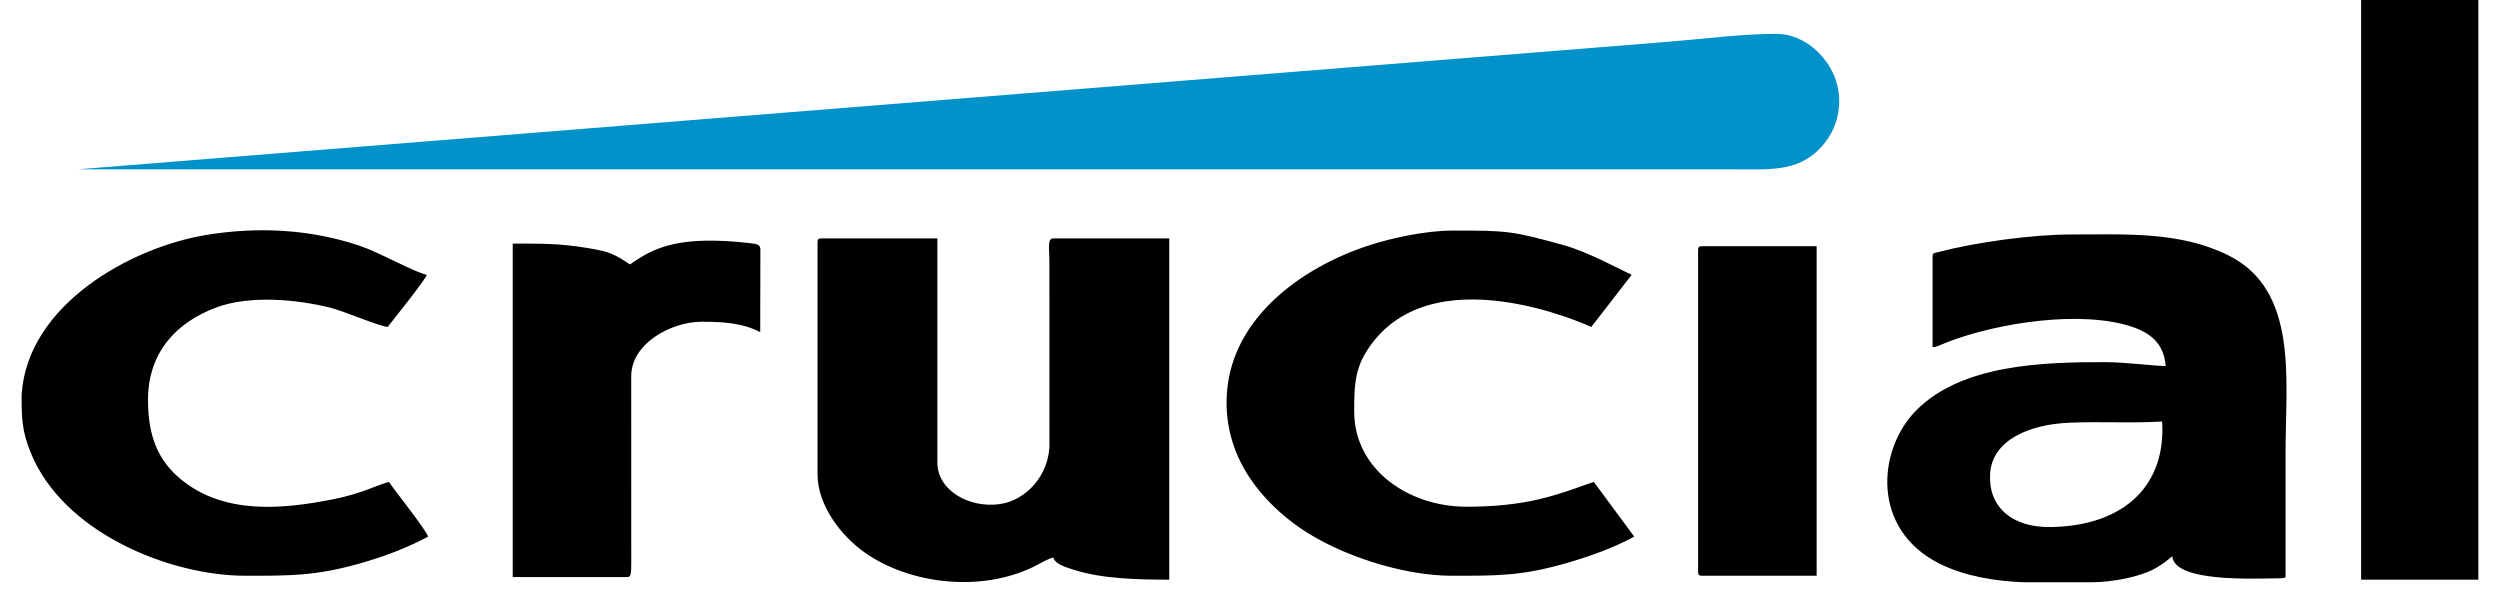
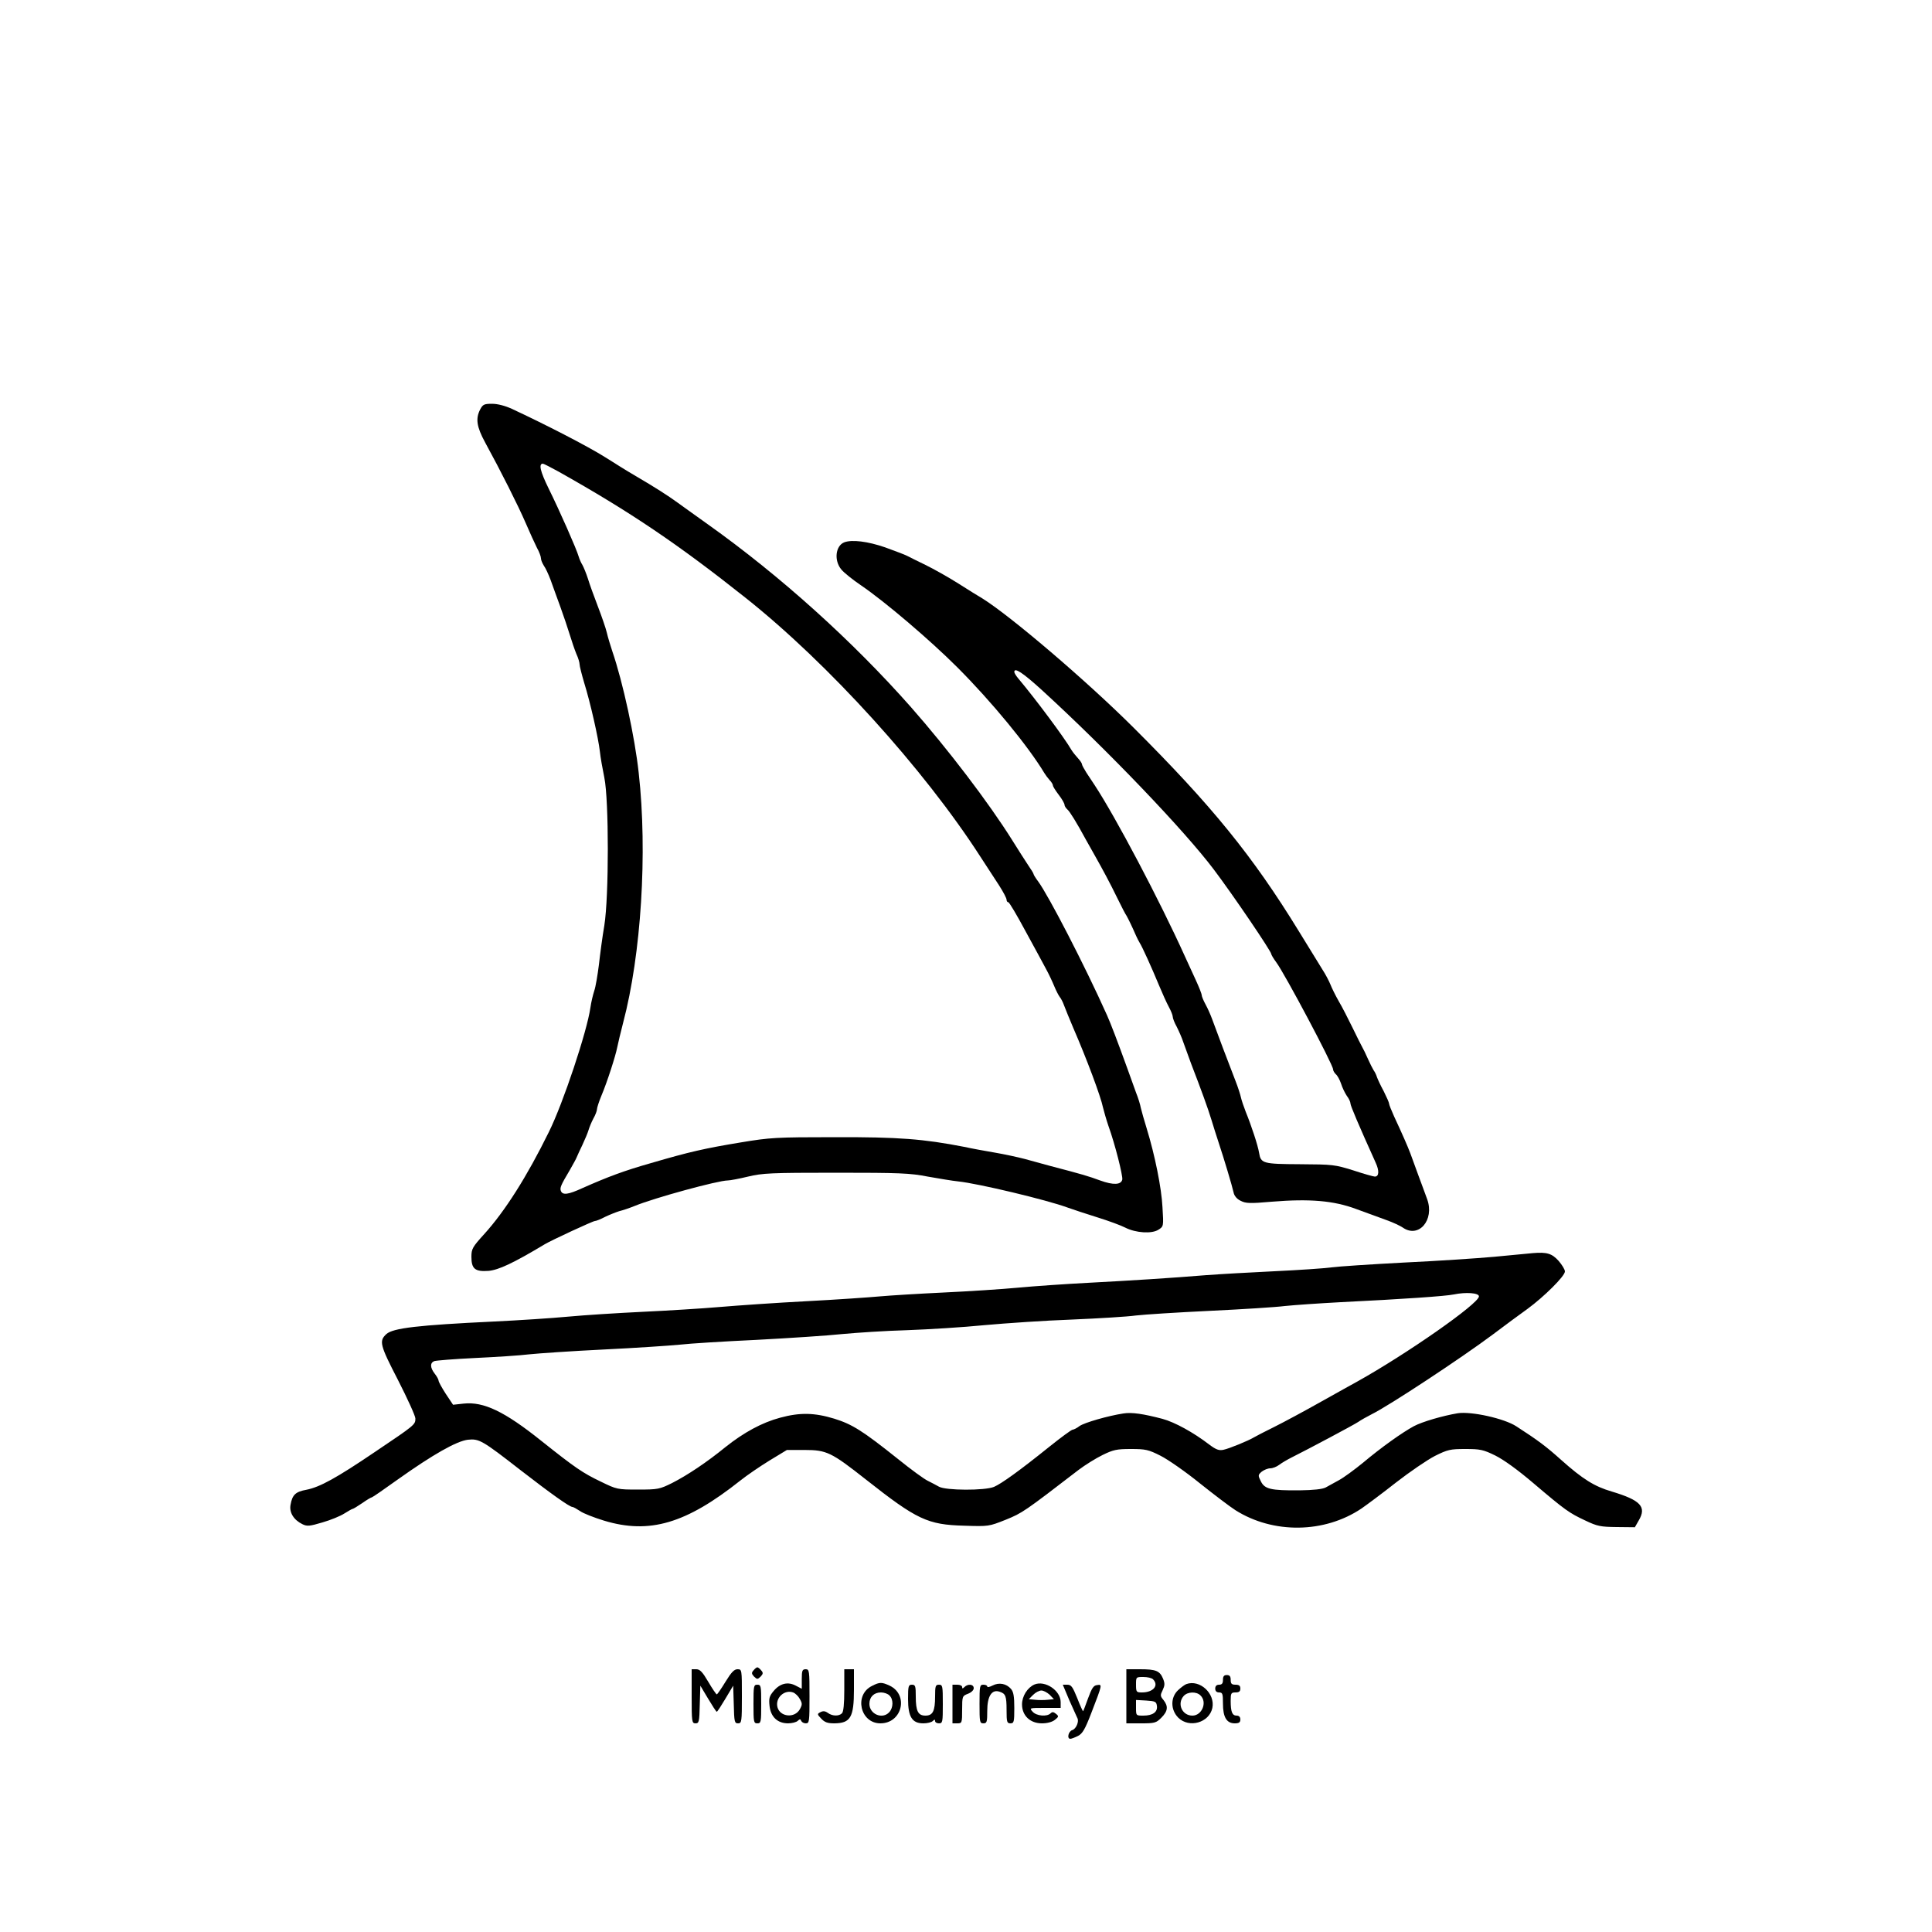
- <svg xmlns="http://www.w3.org/2000/svg" clip-rule="evenodd" fill-rule="evenodd" height="405.853" image-rendering="optimizeQuality" shape-rendering="geometricPrecision" text-rendering="geometricPrecision" viewBox="0 0 72266.9 17429.65" width="453.07mm">
-   <path d="M1647.65 4981.27h48739.94c1088.96 0 1995.53 100.85 2693.61-831.61 426.96-570.34 516.13-1377.79 180.72-2042.71-305.08-604.86-924.12-1110.7-1648.16-1110.7-1020.22 0-2116.04 147.33-3142.36 229.58L1647.65 4981.28z" fill="#0092c8" />
-   <path d="M56211.85 7548.55v2643.9c0 69.91 304.32-77.68 443.5-131.26 1497.7-576.56 3941.8-943.55 5424.14-448.54 543.34 181.45 936.15 492.81 991.21 1154.56-329.92 0-1177.13-114.94-1800.92-114.94-1776.18 0-4177.13 57.42-5527.66 1407.82-1159.41 1159.3-1347.15 3508.96 673.17 4519.54 750.33 375.33 1648.83 515.7 2476.85 548.3h1994.45c594.79 0 1449.09-153.73 1909.66-427.71 182.92-108.81 313.95-206.11 466.03-338.64 65.08 781.86 2452.12 651.4 3065.41 651.4 132.1 0 268.22-4.56 268.22-38.31v-3716.8c0-2099.79 382.54-4723.51-1685.68-5747.93-1423.6-705.11-2994.37-612.79-4598.4-612.79-1147.92 0-2802.9 221.97-3927.74 517.1-105.23 27.61-172.25 13.64-172.25 134.3zm-32799.83-421.49v6820.52c0 930.2 707.55 1830.35 1401.68 2315.12 1313.76 917.55 3380.29 1166.95 4934.01 418.72 173.29-83.47 429.47-241.83 599.79-281.51 53.55 200.5 390.99 291.14 569.32 350.3 839.84 278.64 1928.56 301.08 2840.94 301.08V7012.1H30347.5c-182.82 0-114.99 310.6-114.96 651.4l.45 5479.85c-40.85 850.72-682.57 1572.69-1457.33 1684.8-877.15 126.93-1838.42-382.89-1838.42-1225.43V7012.09h-3410.26c-88.29 0-114.96 26.67-114.96 114.96zm45406.31 9924.23h3448.57V0h-3448.57zm-33374.58-5211.18c0 1744.97 1120.2 2969.63 2168.44 3694.15 1136.23 785.31 2998.34 1402.1 4460.49 1402.1 1329.44 0 2034.77 9.97 3350.21-366.61 749.05-214.44 1396.78-456.2 2014.26-782.93l-1187.85-1609.34c-146.62 34.17-903 345.34-1632.32 513.46-663.68 152.98-1366.65 214.58-2122.79 214.58-1685.22 0-3295.32-1086.8-3295.32-2797.19 0-641.45 1.2-1180.14 336.87-1732.25 1829.28-3008.82 6633.77-758.38 6636.92-758.38L47360.52 8085c-429.91-206.4-1317.65-684.36-2000.22-873.61-1524.75-422.83-1671.51-429.2-3249.29-429.2-823.79 0-1831.34 224.85-2476.68 435.46-2038.17 665.23-4190.57 2226.94-4190.57 4622.45zM273.11 13329.63c954.89 2334.5 4068.62 3606.72 6317.52 3606.72 1312.13 0 2056.18 6.76 3355.79-361.02 746.98-211.39 1394.25-463.41 2008.66-788.51-54.17-202.87-947.25-1307.27-1149.54-1609.34-347.43 80.95-754 331.8-1637.8 507.99-1515.54 302.13-3206.54 450.03-4466.84-572.46-680.65-552.21-984.11-1271.41-984.11-2349.52 0-1409.37 850.46-2285.15 1997.83-2715.23 1001.15-375.28 2388.47-239.46 3359.32 2.01 404.42 100.6 1440.26 546.38 1693.3 567.44 149.28-194.79 1109.8-1383.98 1149.52-1532.7-401.67-93.58-1390.72-660.83-1978.02-857.48-1451.91-486.12-2992.68-567.09-4519.63-314.03C3196.79 7281.84 160.92 8975.16 0 11610.23c0 686 1.42 1055.28 273.1 1719.41zM17894.3 7778.46c-480.54-321.82-624.75-379.57-1242.06-482.23-833.59-138.61-1375.31-130.86-2206.51-130.86v9809.29h3371.95c101.41 0 115.21-70.71 115.1-459.68l-1.58-5442.66c-2.86-970.68 1178.12-1607.9 2070.58-1607.9 604.68 0 1202.11 30.23 1724.3 306.54l4.86-2418.87c.29-144.62-60.15-172.47-298.7-199.43-2082.91-235.43-2816.06 118-3537.93 625.8zm31420.4-421.51v9464.44c0 88.29 26.67 114.96 114.97 114.96h3371.93V7242.01h-3371.93c-88.3 0-114.97 26.65-114.97 114.94zm10384.58 8146.74c2211.61-41.57 3382.7-1278.21 3264.67-3103.72-990.51 54.6-1753.96-5.95-2724.39 34.48-1211.28 50.47-2263.57 523.14-2333.52 1482.88-69.86 958.32 606.15 1608.69 1793.25 1586.36z" />
+ <svg xmlns="http://www.w3.org/2000/svg" version="1.0" width="1000pt" height="1000pt" viewBox="0 0 1000 1000" preserveAspectRatio="xMidYMid meet">
+   <g transform="translate(0,1000) scale(0.1,-0.1)" fill="#000000" stroke="none">
+     <path d="M2485 7880 c-24 -47 -18 -89 26 -170 81 -148 171 -327 209 -415 21 -49 48 -108 59 -130 12 -21 21 -46 21 -55 0 -9 7 -25 15 -38 9 -12 24 -45 35 -74 10 -29 33 -91 50 -138 17 -47 39 -112 49 -145 10 -33 25 -77 34 -99 10 -21 17 -46 17 -55 0 -9 11 -52 24 -96 32 -103 73 -285 81 -355 3 -30 14 -91 23 -135 24 -116 24 -615 0 -765 -10 -58 -22 -149 -28 -203 -7 -55 -17 -115 -24 -135 -7 -21 -16 -59 -20 -87 -17 -122 -141 -495 -215 -644 -113 -230 -227 -410 -335 -529 -60 -66 -66 -76 -66 -117 0 -63 19 -78 89 -73 52 5 126 39 291 138 35 21 249 120 259 120 7 0 31 10 54 22 23 11 56 24 72 29 17 4 53 16 80 27 102 42 432 132 482 132 12 0 59 9 105 20 75 18 118 20 455 20 328 0 384 -2 475 -20 57 -10 128 -22 158 -25 104 -11 456 -95 565 -135 28 -10 97 -33 155 -51 58 -18 123 -42 144 -53 55 -28 138 -33 172 -11 27 17 27 18 21 116 -5 100 -39 269 -82 409 -13 41 -26 89 -30 105 -3 17 -14 53 -25 80 -10 28 -30 84 -45 125 -51 141 -87 235 -105 275 -116 259 -302 618 -356 692 -13 17 -24 35 -24 38 0 4 -13 25 -29 48 -15 23 -52 80 -81 127 -122 195 -334 473 -525 690 -302 342 -677 680 -1051 946 -61 43 -132 95 -159 114 -48 35 -117 79 -211 134 -27 16 -66 39 -86 52 -21 13 -55 35 -75 47 -90 57 -312 171 -484 251 -35 16 -74 26 -102 26 -41 0 -48 -3 -62 -30z m406 -321 c372 -209 619 -376 969 -654 427 -339 922 -885 1215 -1340 32 -49 76 -117 97 -149 21 -33 38 -65 38 -73 0 -7 4 -13 9 -13 5 0 44 -66 87 -146 44 -80 92 -169 107 -197 16 -29 35 -70 44 -92 9 -22 22 -47 28 -55 7 -8 17 -28 23 -45 6 -16 27 -68 47 -115 70 -161 143 -357 154 -412 5 -20 17 -63 28 -95 35 -97 75 -258 72 -278 -6 -28 -46 -30 -115 -5 -56 21 -100 34 -254 74 -36 10 -96 26 -135 37 -38 10 -108 25 -155 33 -47 8 -119 21 -160 30 -211 41 -338 51 -670 50 -304 0 -335 -2 -485 -27 -188 -31 -267 -49 -465 -107 -141 -40 -223 -71 -354 -129 -76 -35 -104 -38 -113 -15 -6 16 0 30 47 109 16 28 32 57 35 65 3 8 17 38 30 65 13 28 27 61 31 75 4 14 15 41 25 60 11 19 19 41 19 49 0 7 10 39 23 70 30 71 73 205 82 251 4 19 17 76 30 125 94 355 127 883 81 1294 -20 185 -82 471 -137 631 -10 30 -23 73 -28 95 -5 22 -26 83 -46 135 -20 52 -44 118 -52 145 -9 28 -22 59 -28 70 -7 11 -16 31 -20 45 -10 36 -99 238 -156 353 -43 88 -52 127 -29 127 4 0 41 -19 81 -41z" />
+     <path d="M4370 7193 c-46 -18 -54 -95 -15 -141 13 -16 59 -53 102 -82 126 -86 358 -284 498 -424 177 -177 367 -408 451 -548 6 -10 18 -26 27 -36 10 -10 17 -23 17 -28 0 -5 14 -27 30 -48 17 -22 30 -45 30 -52 0 -6 7 -17 15 -24 12 -10 48 -68 95 -155 9 -16 29 -52 45 -80 44 -78 79 -143 119 -225 20 -41 41 -82 47 -90 8 -14 26 -50 50 -105 5 -11 13 -27 18 -35 13 -20 62 -128 100 -220 17 -41 40 -92 51 -112 11 -20 20 -43 20 -50 0 -8 9 -32 21 -53 11 -22 27 -58 34 -80 8 -22 26 -71 40 -110 54 -140 87 -231 105 -290 10 -33 27 -87 38 -120 28 -84 70 -225 77 -257 3 -17 17 -34 36 -43 27 -14 47 -15 162 -5 194 16 320 6 437 -38 52 -19 123 -45 156 -57 34 -12 72 -30 85 -39 82 -57 165 39 126 147 -8 23 -29 78 -45 122 -16 44 -35 96 -42 115 -14 37 -42 101 -84 191 -14 31 -26 61 -26 66 0 6 -13 35 -28 65 -16 29 -31 62 -35 73 -3 11 -11 27 -17 35 -5 8 -19 35 -30 60 -11 25 -24 52 -29 60 -5 8 -27 53 -50 100 -23 47 -55 110 -73 140 -17 30 -36 69 -42 85 -7 17 -25 52 -42 78 -16 26 -70 114 -120 195 -241 393 -453 653 -858 1057 -244 243 -637 578 -782 668 -16 9 -72 44 -124 77 -52 33 -129 76 -170 96 -41 20 -84 41 -95 47 -11 6 -62 25 -114 44 -90 31 -171 41 -211 26z m1023 -765 c340 -311 737 -726 890 -929 99 -131 297 -423 297 -437 0 -4 12 -24 26 -43 44 -59 294 -530 294 -554 0 -7 7 -18 14 -25 8 -6 20 -28 27 -48 6 -20 20 -49 30 -64 11 -14 19 -32 19 -40 0 -11 41 -108 130 -305 20 -43 18 -73 -4 -73 -6 0 -57 14 -111 32 -96 30 -107 31 -276 32 -193 1 -203 4 -212 59 -6 38 -40 141 -69 212 -11 28 -22 61 -25 75 -3 14 -15 52 -28 85 -31 79 -103 270 -121 320 -8 22 -23 56 -34 76 -11 20 -20 42 -20 48 0 7 -14 42 -31 79 -17 37 -42 92 -56 122 -131 290 -358 720 -467 886 -11 16 -30 45 -43 65 -12 19 -23 39 -23 44 0 5 -10 19 -21 31 -12 13 -27 32 -33 42 -37 64 -186 264 -276 371 -11 13 -20 28 -20 33 0 25 43 -3 143 -94z" />
+     <path d="M7935 3514 c-22 -2 -112 -11 -200 -19 -88 -8 -299 -22 -469 -30 -170 -9 -339 -20 -375 -25 -36 -5 -169 -14 -296 -20 -126 -6 -284 -15 -350 -20 -183 -15 -389 -28 -616 -40 -114 -6 -276 -17 -360 -25 -85 -8 -257 -19 -384 -25 -126 -6 -275 -15 -330 -20 -55 -5 -226 -17 -380 -25 -154 -8 -356 -22 -450 -30 -93 -8 -273 -19 -400 -25 -126 -6 -300 -17 -385 -25 -85 -8 -256 -19 -380 -25 -399 -19 -525 -34 -560 -65 -39 -36 -34 -56 60 -238 49 -96 90 -186 90 -199 0 -32 -1 -33 -209 -173 -201 -136 -285 -182 -355 -196 -56 -10 -73 -26 -82 -77 -8 -40 16 -79 61 -101 24 -12 37 -11 104 9 42 12 93 33 113 46 21 13 40 24 43 24 4 0 26 14 50 30 24 17 46 30 50 30 3 0 64 42 135 93 180 128 303 198 362 205 58 6 74 -3 273 -158 155 -120 253 -190 268 -190 5 0 22 -10 39 -21 16 -12 73 -34 125 -50 235 -71 424 -15 704 207 35 28 104 75 153 105 l89 54 91 0 c115 0 139 -12 318 -153 264 -208 319 -234 509 -239 126 -4 127 -4 215 31 86 35 96 42 377 258 33 25 89 60 124 77 55 27 73 31 146 31 76 0 91 -3 154 -35 38 -19 130 -83 204 -143 74 -59 157 -122 184 -139 195 -123 460 -120 652 9 26 18 107 78 178 134 72 56 163 118 202 138 66 33 80 36 157 36 77 0 93 -3 156 -34 44 -22 116 -74 197 -143 166 -141 185 -154 268 -193 63 -30 79 -33 163 -34 l94 -1 20 35 c42 71 10 105 -140 150 -89 26 -150 64 -262 164 -77 69 -118 100 -231 173 -62 41 -234 79 -304 68 -78 -13 -184 -44 -227 -67 -61 -33 -169 -110 -263 -189 -44 -36 -100 -77 -124 -90 -24 -13 -55 -30 -69 -38 -17 -9 -63 -14 -136 -15 -148 -1 -180 6 -200 47 -15 30 -15 33 5 50 12 9 31 17 44 17 12 0 33 8 46 18 13 10 42 27 64 38 86 43 321 168 345 184 14 10 45 27 70 40 88 43 464 291 626 412 61 46 142 106 180 133 86 63 194 170 194 194 0 10 -15 34 -32 54 -35 39 -61 47 -133 41z m-280 -224 c0 -37 -372 -297 -630 -441 -16 -9 -100 -55 -185 -103 -85 -48 -195 -107 -245 -132 -49 -24 -97 -49 -105 -54 -28 -17 -128 -58 -157 -64 -23 -5 -38 0 -74 27 -82 63 -179 116 -242 133 -99 26 -159 35 -202 28 -79 -12 -201 -47 -227 -65 -14 -11 -31 -19 -36 -19 -6 0 -59 -39 -119 -87 -158 -127 -249 -192 -288 -209 -48 -20 -250 -19 -285 1 -14 8 -39 21 -57 30 -18 8 -88 59 -156 114 -183 146 -236 179 -329 208 -102 31 -177 33 -280 5 -94 -25 -189 -77 -283 -152 -97 -79 -196 -145 -276 -186 -65 -32 -73 -34 -177 -34 -106 0 -110 1 -192 41 -94 45 -132 71 -308 211 -191 153 -299 204 -402 193 l-55 -6 -38 57 c-20 31 -37 62 -37 68 0 6 -9 22 -20 36 -24 31 -25 56 -2 65 9 3 104 11 211 16 106 5 232 13 280 19 47 5 221 17 386 25 165 8 342 20 393 25 50 6 230 17 400 25 169 9 368 22 442 30 74 7 225 17 335 20 110 4 290 15 400 26 110 10 314 24 454 29 140 6 288 15 330 21 42 5 213 16 381 24 168 8 343 19 390 25 47 5 177 14 290 20 325 16 542 31 585 40 63 13 130 8 130 -10z" />
+     <path d="M3900 1354 c-11 -12 -10 -18 3 -32 16 -15 18 -15 34 0 13 14 14 20 3 32 -7 9 -16 16 -20 16 -4 0 -13 -7 -20 -16z" />
+     <path d="M3580 1220 c0 -132 1 -140 20 -140 18 0 20 8 22 98 l3 97 40 -67 c22 -37 42 -68 45 -68 3 0 23 31 45 68 l40 67 3 -97 c2 -90 4 -98 22 -98 19 0 20 8 20 140 0 139 0 140 -23 140 -17 0 -32 -16 -62 -65 -22 -36 -42 -65 -45 -65 -3 0 -23 29 -44 65 -30 51 -43 65 -62 65 l-24 0 0 -140z" />
+     <path d="M4150 1310 l0 -51 -31 16 c-41 22 -82 12 -115 -28 -22 -26 -25 -38 -21 -76 6 -58 42 -91 96 -91 20 0 43 6 50 13 11 10 14 10 18 0 3 -7 13 -13 24 -13 18 0 19 9 19 140 0 133 -1 140 -20 140 -17 0 -20 -7 -20 -50z m-10 -104 c13 -23 13 -29 0 -53 -27 -48 -103 -40 -116 11 -12 48 36 92 81 76 11 -4 27 -19 35 -34z" />
+     <path d="M4370 1252 c0 -71 -4 -112 -12 -120 -16 -16 -50 -15 -73 2 -14 10 -25 11 -38 4 -18 -9 -18 -11 4 -34 18 -19 33 -24 68 -24 83 1 101 31 101 174 l0 106 -25 0 -25 0 0 -108z" />
+     <path d="M5830 1220 l0 -140 76 0 c70 0 78 2 105 29 34 34 37 59 11 92 -17 20 -17 25 -4 51 11 24 12 34 2 59 -17 41 -37 49 -119 49 l-71 0 0 -140z m138 88 c32 -32 1 -68 -57 -68 -29 0 -31 2 -31 40 0 40 0 40 38 40 21 0 43 -5 50 -12z m20 -137 c5 -32 -21 -51 -70 -51 -38 0 -38 0 -38 41 l0 40 53 -3 c47 -3 52 -6 55 -27z" />
+     <path d="M6330 1305 c0 -18 -5 -25 -20 -25 -13 0 -20 -7 -20 -20 0 -13 7 -20 20 -20 18 0 20 -7 20 -58 0 -70 19 -102 61 -102 22 0 29 5 29 20 0 13 -7 20 -19 20 -23 0 -31 19 -31 76 0 40 2 44 25 44 18 0 25 5 25 20 0 15 -7 20 -25 20 -20 0 -25 5 -25 25 0 18 -5 25 -20 25 -15 0 -20 -7 -20 -25z" />
+     <path d="M4514 1274 c-95 -46 -62 -194 43 -194 112 0 148 147 48 195 -41 19 -52 19 -91 -1z m90 -50 c21 -20 20 -63 -1 -86 -35 -39 -103 -11 -103 43 0 36 24 59 60 59 16 0 36 -7 44 -16z" />
+     <path d="M5138 1276 c-16 -8 -28 -11 -28 -5 0 5 -9 9 -20 9 -19 0 -20 -7 -20 -100 0 -93 1 -100 20 -100 18 0 20 7 20 65 0 75 23 112 63 99 32 -10 37 -22 37 -96 0 -61 2 -68 20 -68 18 0 20 7 20 79 0 60 -4 84 -17 99 -24 28 -62 35 -95 18z" />
+     <path d="M5354 1281 c-36 -16 -64 -60 -64 -103 0 -58 42 -98 103 -98 28 0 53 7 67 18 20 16 21 19 6 31 -13 11 -20 11 -28 3 -19 -19 -73 -14 -93 8 -18 20 -17 20 63 20 l82 0 0 30 c0 60 -81 114 -136 91z m79 -53 l22 -23 -32 -3 c-18 -2 -48 -2 -65 0 l-33 3 23 23 c12 12 31 22 42 22 11 0 30 -10 43 -22z" />
+     <path d="M6140 1283 c-8 -3 -27 -17 -42 -31 -40 -37 -40 -102 1 -143 56 -55 159 -26 176 50 16 75 -65 150 -135 124z m74 -59 c36 -35 7 -104 -42 -104 -54 0 -81 62 -45 102 20 22 66 24 87 2z" />
+     <path d="M3900 1180 c0 -93 1 -100 20 -100 19 0 20 7 20 100 0 93 -1 100 -20 100 -19 0 -20 -7 -20 -100z" />
+     <path d="M4700 1206 c0 -92 21 -126 79 -126 20 0 42 5 49 12 9 9 12 9 12 0 0 -7 9 -12 20 -12 19 0 20 7 20 100 0 93 -1 100 -20 100 -18 0 -20 -7 -20 -61 0 -76 -12 -99 -50 -99 -38 0 -50 23 -50 99 0 54 -2 61 -20 61 -18 0 -20 -7 -20 -74z" />
+     <path d="M4930 1180 l0 -100 25 0 c24 0 25 2 25 71 0 69 1 71 30 82 18 7 30 19 30 29 0 21 -30 24 -48 6 -9 -9 -12 -9 -12 0 0 7 -11 12 -25 12 l-25 0 0 -100z" />
+     <path d="M5535 1199 c20 -45 38 -85 41 -91 11 -17 -6 -57 -26 -63 -20 -6 -29 -45 -10 -45 6 0 24 7 40 15 23 12 36 34 68 117 59 153 58 150 30 146 -18 -2 -27 -16 -46 -68 -13 -35 -24 -66 -26 -67 -1 -2 -15 28 -30 67 -24 59 -31 70 -52 70 l-23 0 34 -81z" />
+   </g>
</svg>
